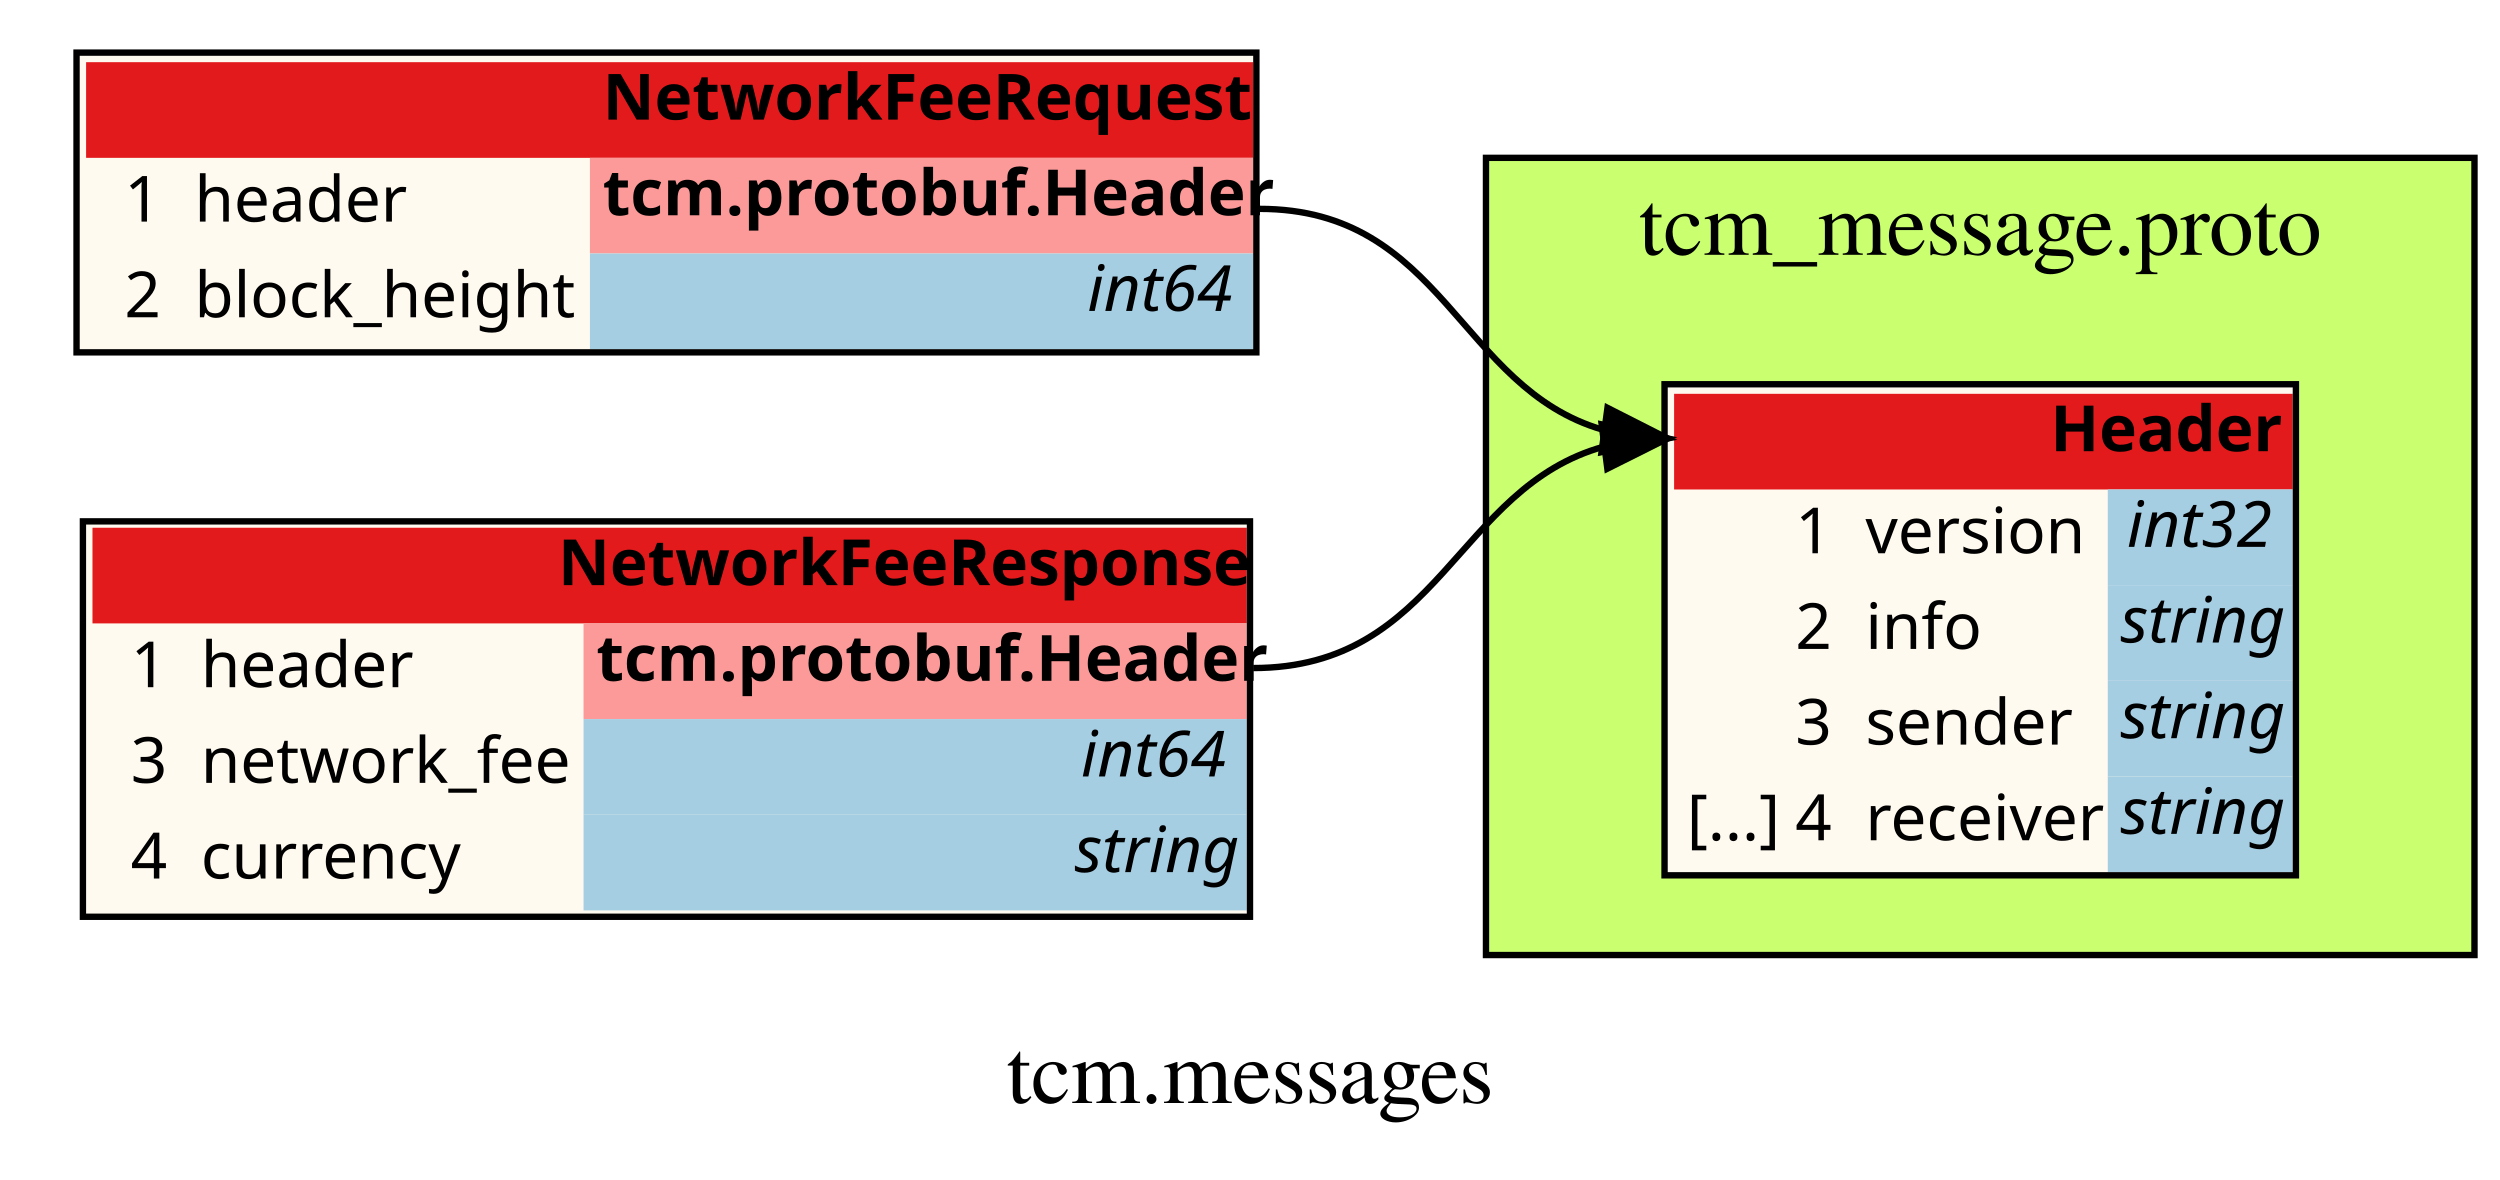
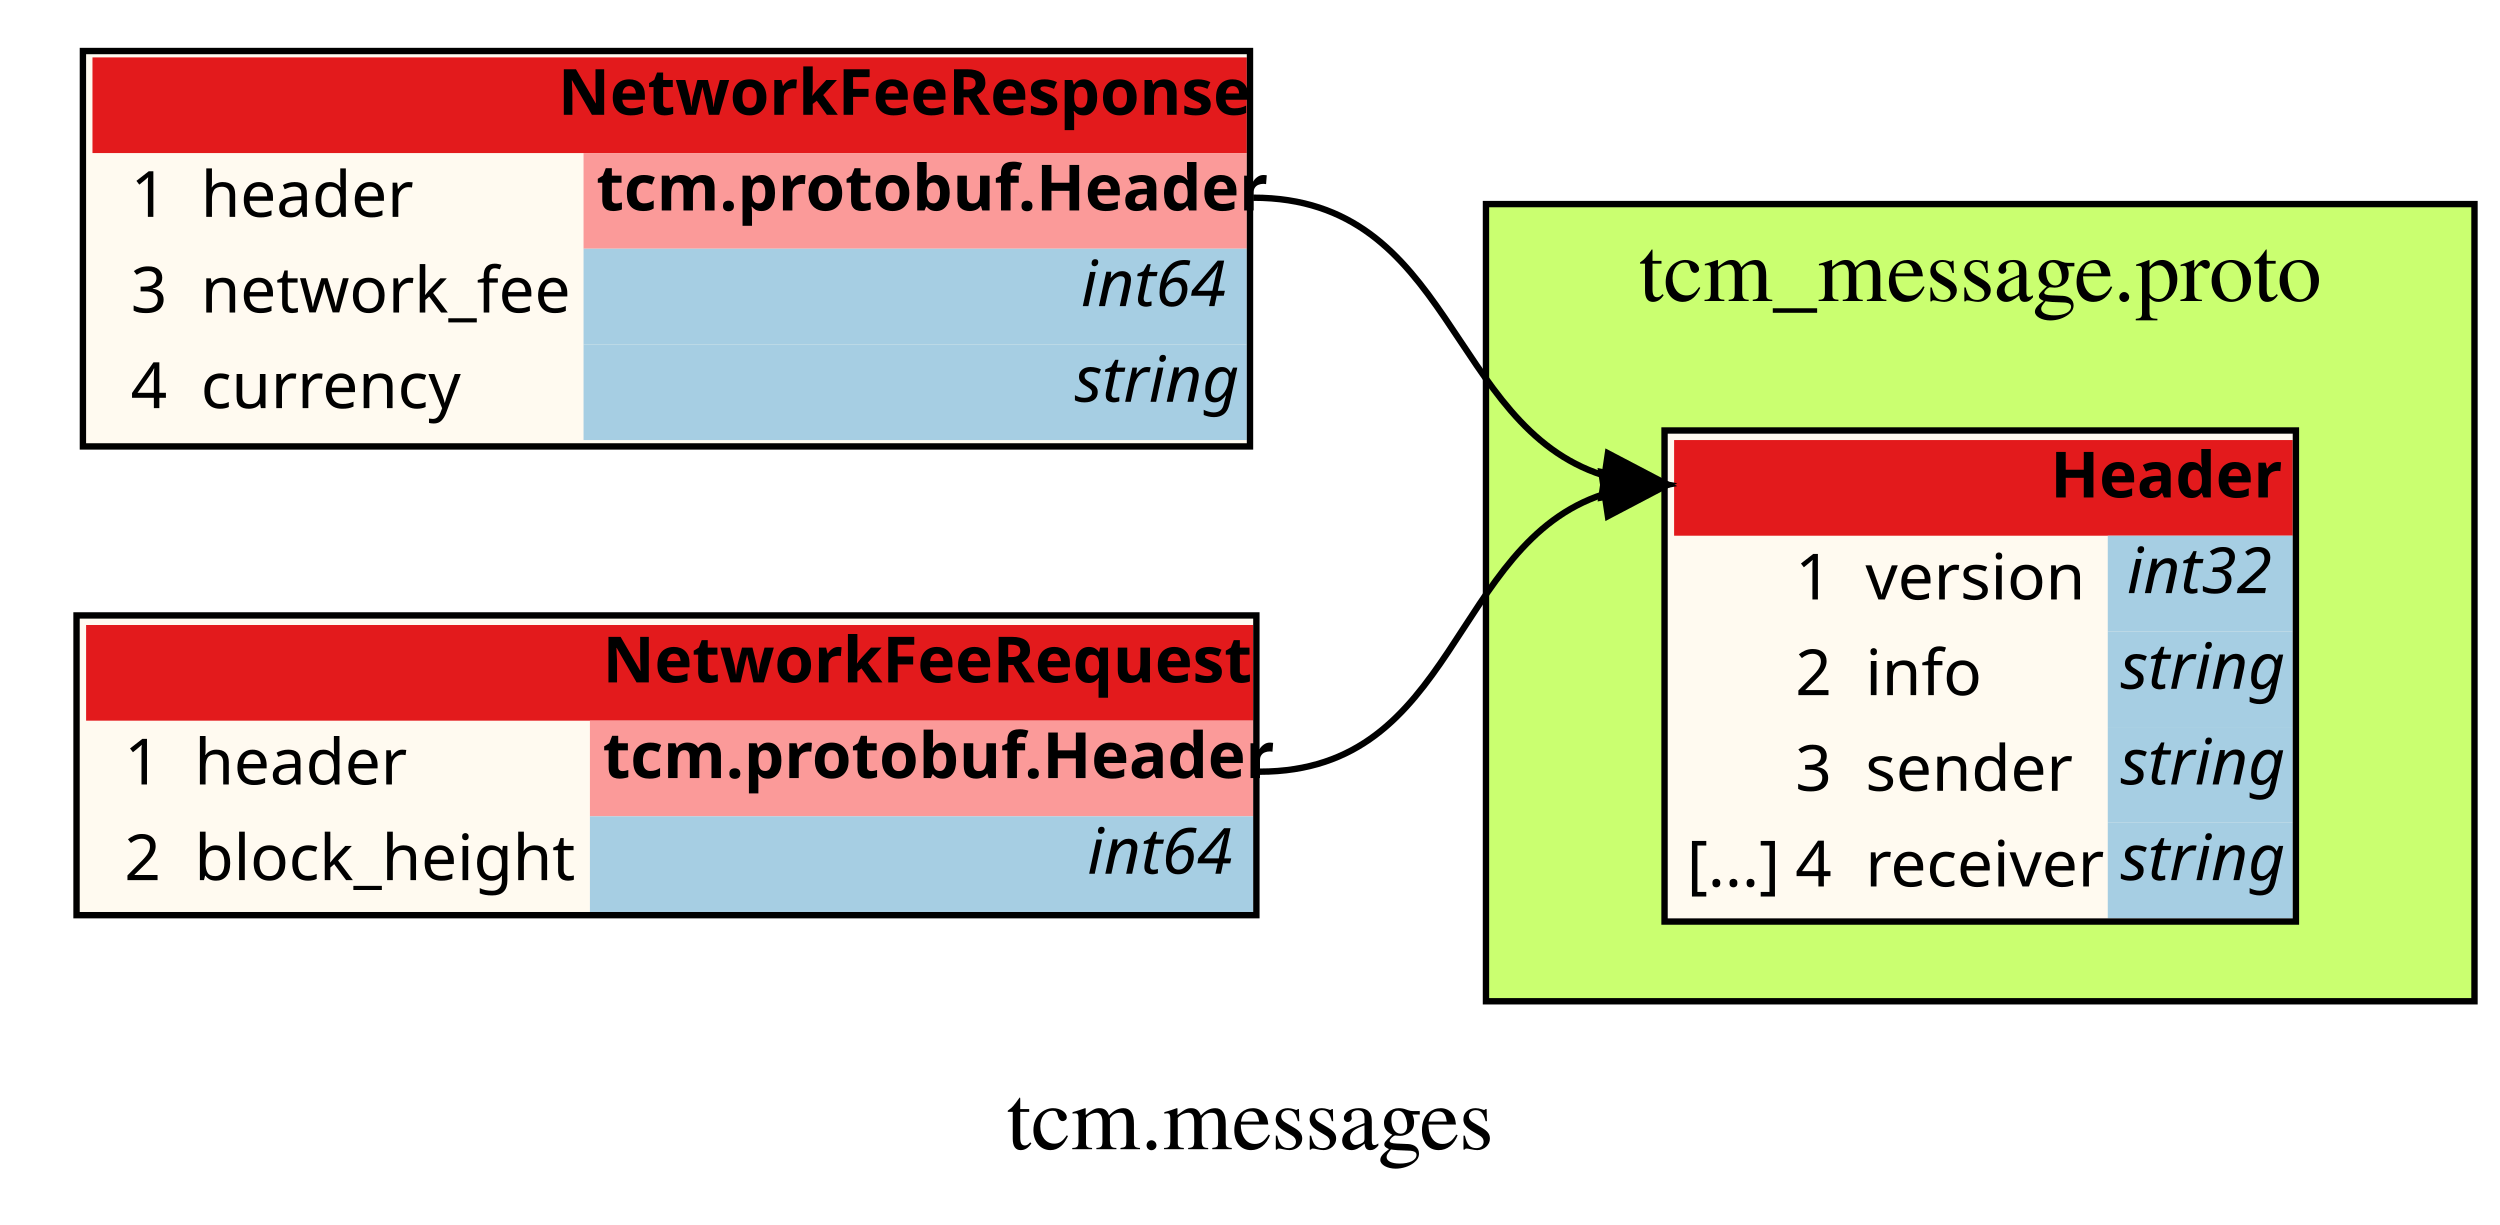
- <svg xmlns="http://www.w3.org/2000/svg" xmlns:xlink="http://www.w3.org/1999/xlink" width="392pt" height="185pt" viewBox="0.00 0.00 392.00 184.50">
-   <g id="graph0" class="graph" transform="scale(1 1) rotate(0) translate(4 180.5)">
+ <svg xmlns="http://www.w3.org/2000/svg" xmlns:xlink="http://www.w3.org/1999/xlink" width="392pt" height="192pt" viewBox="0.00 0.00 392.00 192.00">
+   <g id="graph0" class="graph" transform="scale(1 1) rotate(0) translate(4 188)">
    <g id="a_graph0">
      <a xlink:title="tcm.messages">
        <text text-anchor="middle" x="192" y="-7.8" font-family="Times,serif" font-size="14.00">tcm.messages</text>
      </a>
    </g>
    <g id="clust1" class="cluster">
      <g id="a_clust1">
        <a xlink:title="tcm/protobuf/tcm_message.proto">
          <polygon fill="#caff70" stroke="black" points="229,-31 229,-156 384,-156 384,-31 229,-31" />
          <text text-anchor="middle" x="306.5" y="-140.8" font-family="Times,serif" font-size="14.00">tcm_message.proto</text>
        </a>
      </g>
    </g>
    <g id="node1" class="node">
      <g id="a_node1">
+         <a xlink:title="tcm.messages.NetworkFeeResponse">
+           <polygon fill="#fffaf0" stroke="transparent" points="9,-118 9,-180 192,-180 192,-118 9,-118" />
+           <polygon fill="#e31a1c" stroke="transparent" points="10.5,-164 10.5,-179 191.5,-179 191.5,-164 10.5,-164" />
+           <text text-anchor="start" x="83.5" y="-170" font-family="Ubuntu" font-weight="bold" font-size="10.00">NetworkFeeResponse</text>
+           <text text-anchor="start" x="16.5" y="-154" font-family="Ubuntu" font-size="10.00">1</text>
+           <text text-anchor="start" x="27.5" y="-154" font-family="Ubuntu" font-size="10.00">header</text>
+           <polygon fill="#fb9a99" stroke="transparent" points="87.5,-149 87.5,-164 191.5,-164 191.5,-149 87.5,-149" />
+           <text text-anchor="start" x="89.5" y="-155" font-family="Ubuntu" font-weight="bold" font-size="10.00">tcm.protobuf.Header</text>
+           <text text-anchor="start" x="16.5" y="-139" font-family="Ubuntu" font-size="10.00">3</text>
+           <text text-anchor="start" x="27.5" y="-139" font-family="Ubuntu" font-size="10.00">network_fee</text>
+           <polygon fill="#a6cee3" stroke="transparent" points="87.5,-134 87.5,-149 191.5,-149 191.5,-134 87.5,-134" />
+           <text text-anchor="start" x="165.5" y="-140" font-family="Ubuntu" font-style="italic" font-size="10.00">int64</text>
+           <text text-anchor="start" x="16.5" y="-124" font-family="Ubuntu" font-size="10.00">4</text>
+           <text text-anchor="start" x="27.5" y="-124" font-family="Ubuntu" font-size="10.00">currency</text>
+           <polygon fill="#a6cee3" stroke="transparent" points="87.5,-119 87.5,-134 191.5,-134 191.5,-119 87.5,-119" />
+           <text text-anchor="start" x="164.5" y="-125" font-family="Ubuntu" font-style="italic" font-size="10.00">string</text>
+           <polygon fill="none" stroke="black" points="9,-118 9,-180 192,-180 192,-118 9,-118" />
+         </a>
+       </g>
+     </g>
+     <g id="node3" class="node">
+       <g id="a_node3">
        <a xlink:title="tcm.protobuf.Header">
          <polygon fill="#fffaf0" stroke="transparent" points="257,-43.5 257,-120.5 356,-120.5 356,-43.5 257,-43.5" />
          <polygon fill="#e31a1c" stroke="transparent" points="258.5,-104 258.5,-119 355.5,-119 355.5,-104 258.5,-104" />
          <text text-anchor="start" x="317.5" y="-110" font-family="Ubuntu" font-weight="bold" font-size="10.00">Header</text>
          <text text-anchor="start" x="277.5" y="-94" font-family="Ubuntu" font-size="10.00">1</text>
          <text text-anchor="start" x="288.5" y="-94" font-family="Ubuntu" font-size="10.00">version</text>
          <polygon fill="#a6cee3" stroke="transparent" points="326.5,-89 326.5,-104 355.5,-104 355.5,-89 326.5,-89" />
          <text text-anchor="start" x="329.5" y="-95" font-family="Ubuntu" font-style="italic" font-size="10.00">int32</text>
          <text text-anchor="start" x="277.5" y="-79" font-family="Ubuntu" font-size="10.00">2</text>
          <text text-anchor="start" x="288.5" y="-79" font-family="Ubuntu" font-size="10.00">info</text>
          <polygon fill="#a6cee3" stroke="transparent" points="326.5,-74 326.5,-89 355.5,-89 355.5,-74 326.5,-74" />
          <text text-anchor="start" x="328.5" y="-80" font-family="Ubuntu" font-style="italic" font-size="10.00">string</text>
          <text text-anchor="start" x="277.5" y="-64" font-family="Ubuntu" font-size="10.00">3</text>
          <text text-anchor="start" x="288.5" y="-64" font-family="Ubuntu" font-size="10.00">sender</text>
          <polygon fill="#a6cee3" stroke="transparent" points="326.5,-59 326.5,-74 355.5,-74 355.5,-59 326.5,-59" />
          <text text-anchor="start" x="328.5" y="-65" font-family="Ubuntu" font-style="italic" font-size="10.00">string</text>
          <text text-anchor="start" x="260.5" y="-49" font-family="Ubuntu" font-size="10.00">[...]</text>
          <text text-anchor="start" x="277.5" y="-49" font-family="Ubuntu" font-size="10.00">4</text>
          <text text-anchor="start" x="288.5" y="-49" font-family="Ubuntu" font-size="10.00">receiver</text>
          <polygon fill="#a6cee3" stroke="transparent" points="326.5,-44 326.5,-59 355.5,-59 355.5,-44 326.5,-44" />
          <text text-anchor="start" x="328.5" y="-50" font-family="Ubuntu" font-style="italic" font-size="10.00">string</text>
          <polygon fill="none" stroke="black" points="257,-43.5 257,-120.5 356,-120.5 356,-43.5 257,-43.5" />
        </a>
      </g>
    </g>
+     <g id="edge2" class="edge">
+       <g id="a_edge2">
+         <a xlink:title="Ja_102 --&gt; Ja_100">
+           <path fill="none" stroke="#000000" d="M192.5,-157C223.79,-157 223.03,-121.31 247.32,-113.5" />
+           <polygon fill="#000000" stroke="#000000" points="248.12,-116.92 257.5,-112 247.1,-109.99 248.12,-116.92" />
+         </a>
+       </g>
+     </g>
    <g id="node2" class="node">
      <g id="a_node2">
        <a xlink:title="tcm.messages.NetworkFeeRequest">
-           <polygon fill="#fffaf0" stroke="transparent" points="8,-125.5 8,-172.5 193,-172.5 193,-125.5 8,-125.5" />
-           <polygon fill="#e31a1c" stroke="transparent" points="9.5,-156 9.5,-171 192.5,-171 192.5,-156 9.5,-156" />
-           <text text-anchor="start" x="90.5" y="-162" font-family="Ubuntu" font-weight="bold" font-size="10.00">NetworkFeeRequest</text>
-           <text text-anchor="start" x="15.5" y="-146" font-family="Ubuntu" font-size="10.00">1</text>
-           <text text-anchor="start" x="26.5" y="-146" font-family="Ubuntu" font-size="10.00">header</text>
-           <polygon fill="#fb9a99" stroke="transparent" points="88.5,-141 88.5,-156 192.5,-156 192.5,-141 88.5,-141" />
-           <text text-anchor="start" x="90.5" y="-147" font-family="Ubuntu" font-weight="bold" font-size="10.00">tcm.protobuf.Header</text>
-           <text text-anchor="start" x="15.5" y="-131" font-family="Ubuntu" font-size="10.00">2</text>
-           <text text-anchor="start" x="26.5" y="-131" font-family="Ubuntu" font-size="10.00">block_height</text>
-           <polygon fill="#a6cee3" stroke="transparent" points="88.5,-126 88.5,-141 192.5,-141 192.5,-126 88.5,-126" />
-           <text text-anchor="start" x="166.5" y="-132" font-family="Ubuntu" font-style="italic" font-size="10.00">int64</text>
-           <polygon fill="none" stroke="black" points="8,-125.5 8,-172.5 193,-172.5 193,-125.5 8,-125.5" />
+           <polygon fill="#fffaf0" stroke="transparent" points="8,-44.5 8,-91.5 193,-91.5 193,-44.5 8,-44.5" />
+           <polygon fill="#e31a1c" stroke="transparent" points="9.5,-75 9.5,-90 192.5,-90 192.5,-75 9.5,-75" />
+           <text text-anchor="start" x="90.5" y="-81" font-family="Ubuntu" font-weight="bold" font-size="10.00">NetworkFeeRequest</text>
+           <text text-anchor="start" x="15.5" y="-65" font-family="Ubuntu" font-size="10.00">1</text>
+           <text text-anchor="start" x="26.5" y="-65" font-family="Ubuntu" font-size="10.00">header</text>
+           <polygon fill="#fb9a99" stroke="transparent" points="88.5,-60 88.5,-75 192.5,-75 192.5,-60 88.5,-60" />
+           <text text-anchor="start" x="90.5" y="-66" font-family="Ubuntu" font-weight="bold" font-size="10.00">tcm.protobuf.Header</text>
+           <text text-anchor="start" x="15.5" y="-50" font-family="Ubuntu" font-size="10.00">2</text>
+           <text text-anchor="start" x="26.5" y="-50" font-family="Ubuntu" font-size="10.00">block_height</text>
+           <polygon fill="#a6cee3" stroke="transparent" points="88.5,-45 88.5,-60 192.5,-60 192.5,-45 88.5,-45" />
+           <text text-anchor="start" x="166.5" y="-51" font-family="Ubuntu" font-style="italic" font-size="10.00">int64</text>
+           <polygon fill="none" stroke="black" points="8,-44.5 8,-91.5 193,-91.5 193,-44.5 8,-44.5" />
        </a>
      </g>
    </g>
    <g id="edge1" class="edge">
      <g id="a_edge1">
        <a xlink:title="Ja_101 --&gt; Ja_100">
-           <path fill="none" stroke="#000000" d="M193.5,-148C222.31,-148 224.7,-119.94 247.31,-113.37" />
-           <polygon fill="#000000" stroke="#000000" points="248.05,-116.8 257.5,-112 247.12,-109.86 248.05,-116.8" />
-         </a>
-       </g>
-     </g>
-     <g id="node3" class="node">
-       <g id="a_node3">
-         <a xlink:title="tcm.messages.NetworkFeeResponse">
-           <polygon fill="#fffaf0" stroke="transparent" points="9,-37 9,-99 192,-99 192,-37 9,-37" />
-           <polygon fill="#e31a1c" stroke="transparent" points="10.5,-83 10.5,-98 191.5,-98 191.5,-83 10.5,-83" />
-           <text text-anchor="start" x="83.5" y="-89" font-family="Ubuntu" font-weight="bold" font-size="10.00">NetworkFeeResponse</text>
-           <text text-anchor="start" x="16.5" y="-73" font-family="Ubuntu" font-size="10.00">1</text>
-           <text text-anchor="start" x="27.5" y="-73" font-family="Ubuntu" font-size="10.00">header</text>
-           <polygon fill="#fb9a99" stroke="transparent" points="87.5,-68 87.5,-83 191.5,-83 191.5,-68 87.5,-68" />
-           <text text-anchor="start" x="89.5" y="-74" font-family="Ubuntu" font-weight="bold" font-size="10.00">tcm.protobuf.Header</text>
-           <text text-anchor="start" x="16.5" y="-58" font-family="Ubuntu" font-size="10.00">3</text>
-           <text text-anchor="start" x="27.5" y="-58" font-family="Ubuntu" font-size="10.00">network_fee</text>
-           <polygon fill="#a6cee3" stroke="transparent" points="87.5,-53 87.5,-68 191.5,-68 191.5,-53 87.5,-53" />
-           <text text-anchor="start" x="165.5" y="-59" font-family="Ubuntu" font-style="italic" font-size="10.00">int64</text>
-           <text text-anchor="start" x="16.5" y="-43" font-family="Ubuntu" font-size="10.00">4</text>
-           <text text-anchor="start" x="27.5" y="-43" font-family="Ubuntu" font-size="10.00">currency</text>
-           <polygon fill="#a6cee3" stroke="transparent" points="87.5,-38 87.5,-53 191.5,-53 191.5,-38 87.5,-38" />
-           <text text-anchor="start" x="164.5" y="-44" font-family="Ubuntu" font-style="italic" font-size="10.00">string</text>
-           <polygon fill="none" stroke="black" points="9,-37 9,-99 192,-99 192,-37 9,-37" />
-         </a>
-       </g>
-     </g>
-     <g id="edge2" class="edge">
-       <g id="a_edge2">
-         <a xlink:title="Ja_102 --&gt; Ja_100">
-           <path fill="none" stroke="#000000" d="M192.5,-76C221.78,-76 224.28,-104.31 247.49,-110.72" />
-           <polygon fill="#000000" stroke="#000000" points="247.14,-114.2 257.5,-112 248.03,-107.26 247.14,-114.2" />
+           <path fill="none" stroke="#000000" d="M193.5,-67C224.47,-67 223.46,-102.69 247.43,-110.5" />
+           <polygon fill="#000000" stroke="#000000" points="247.09,-113.99 257.5,-112 248.12,-107.07 247.09,-113.99" />
        </a>
      </g>
    </g>
  </g>
</svg>
